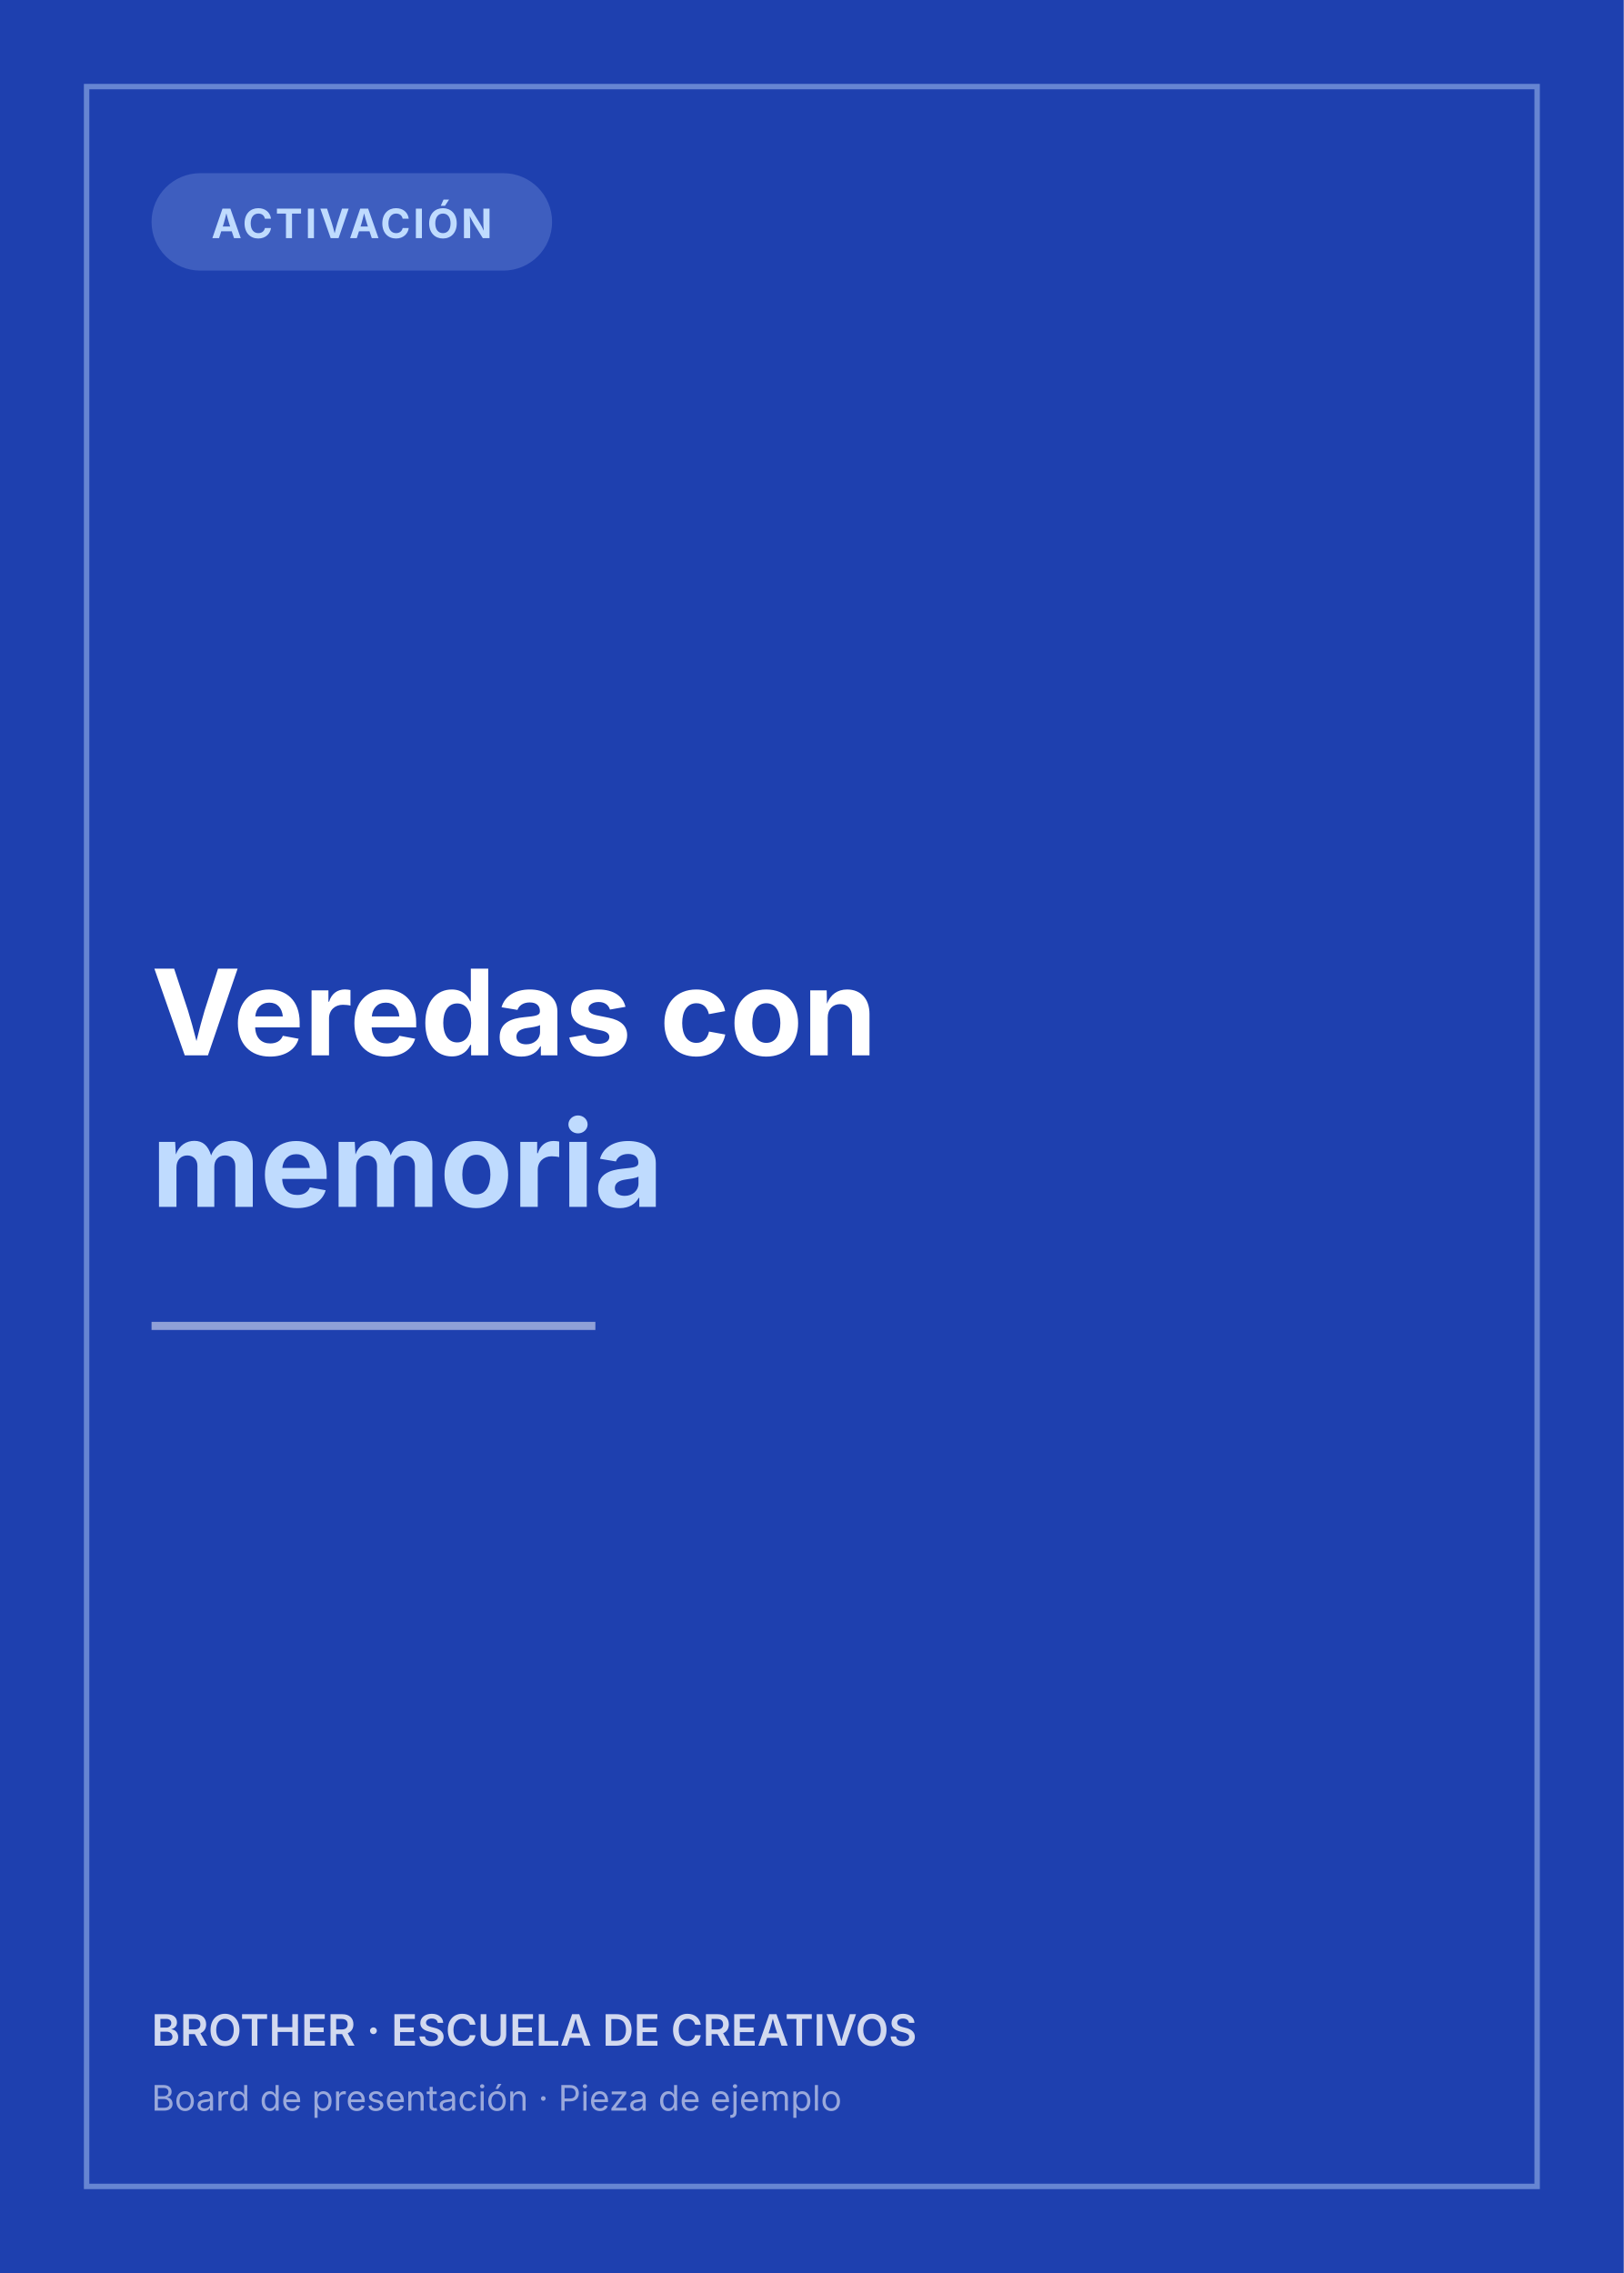
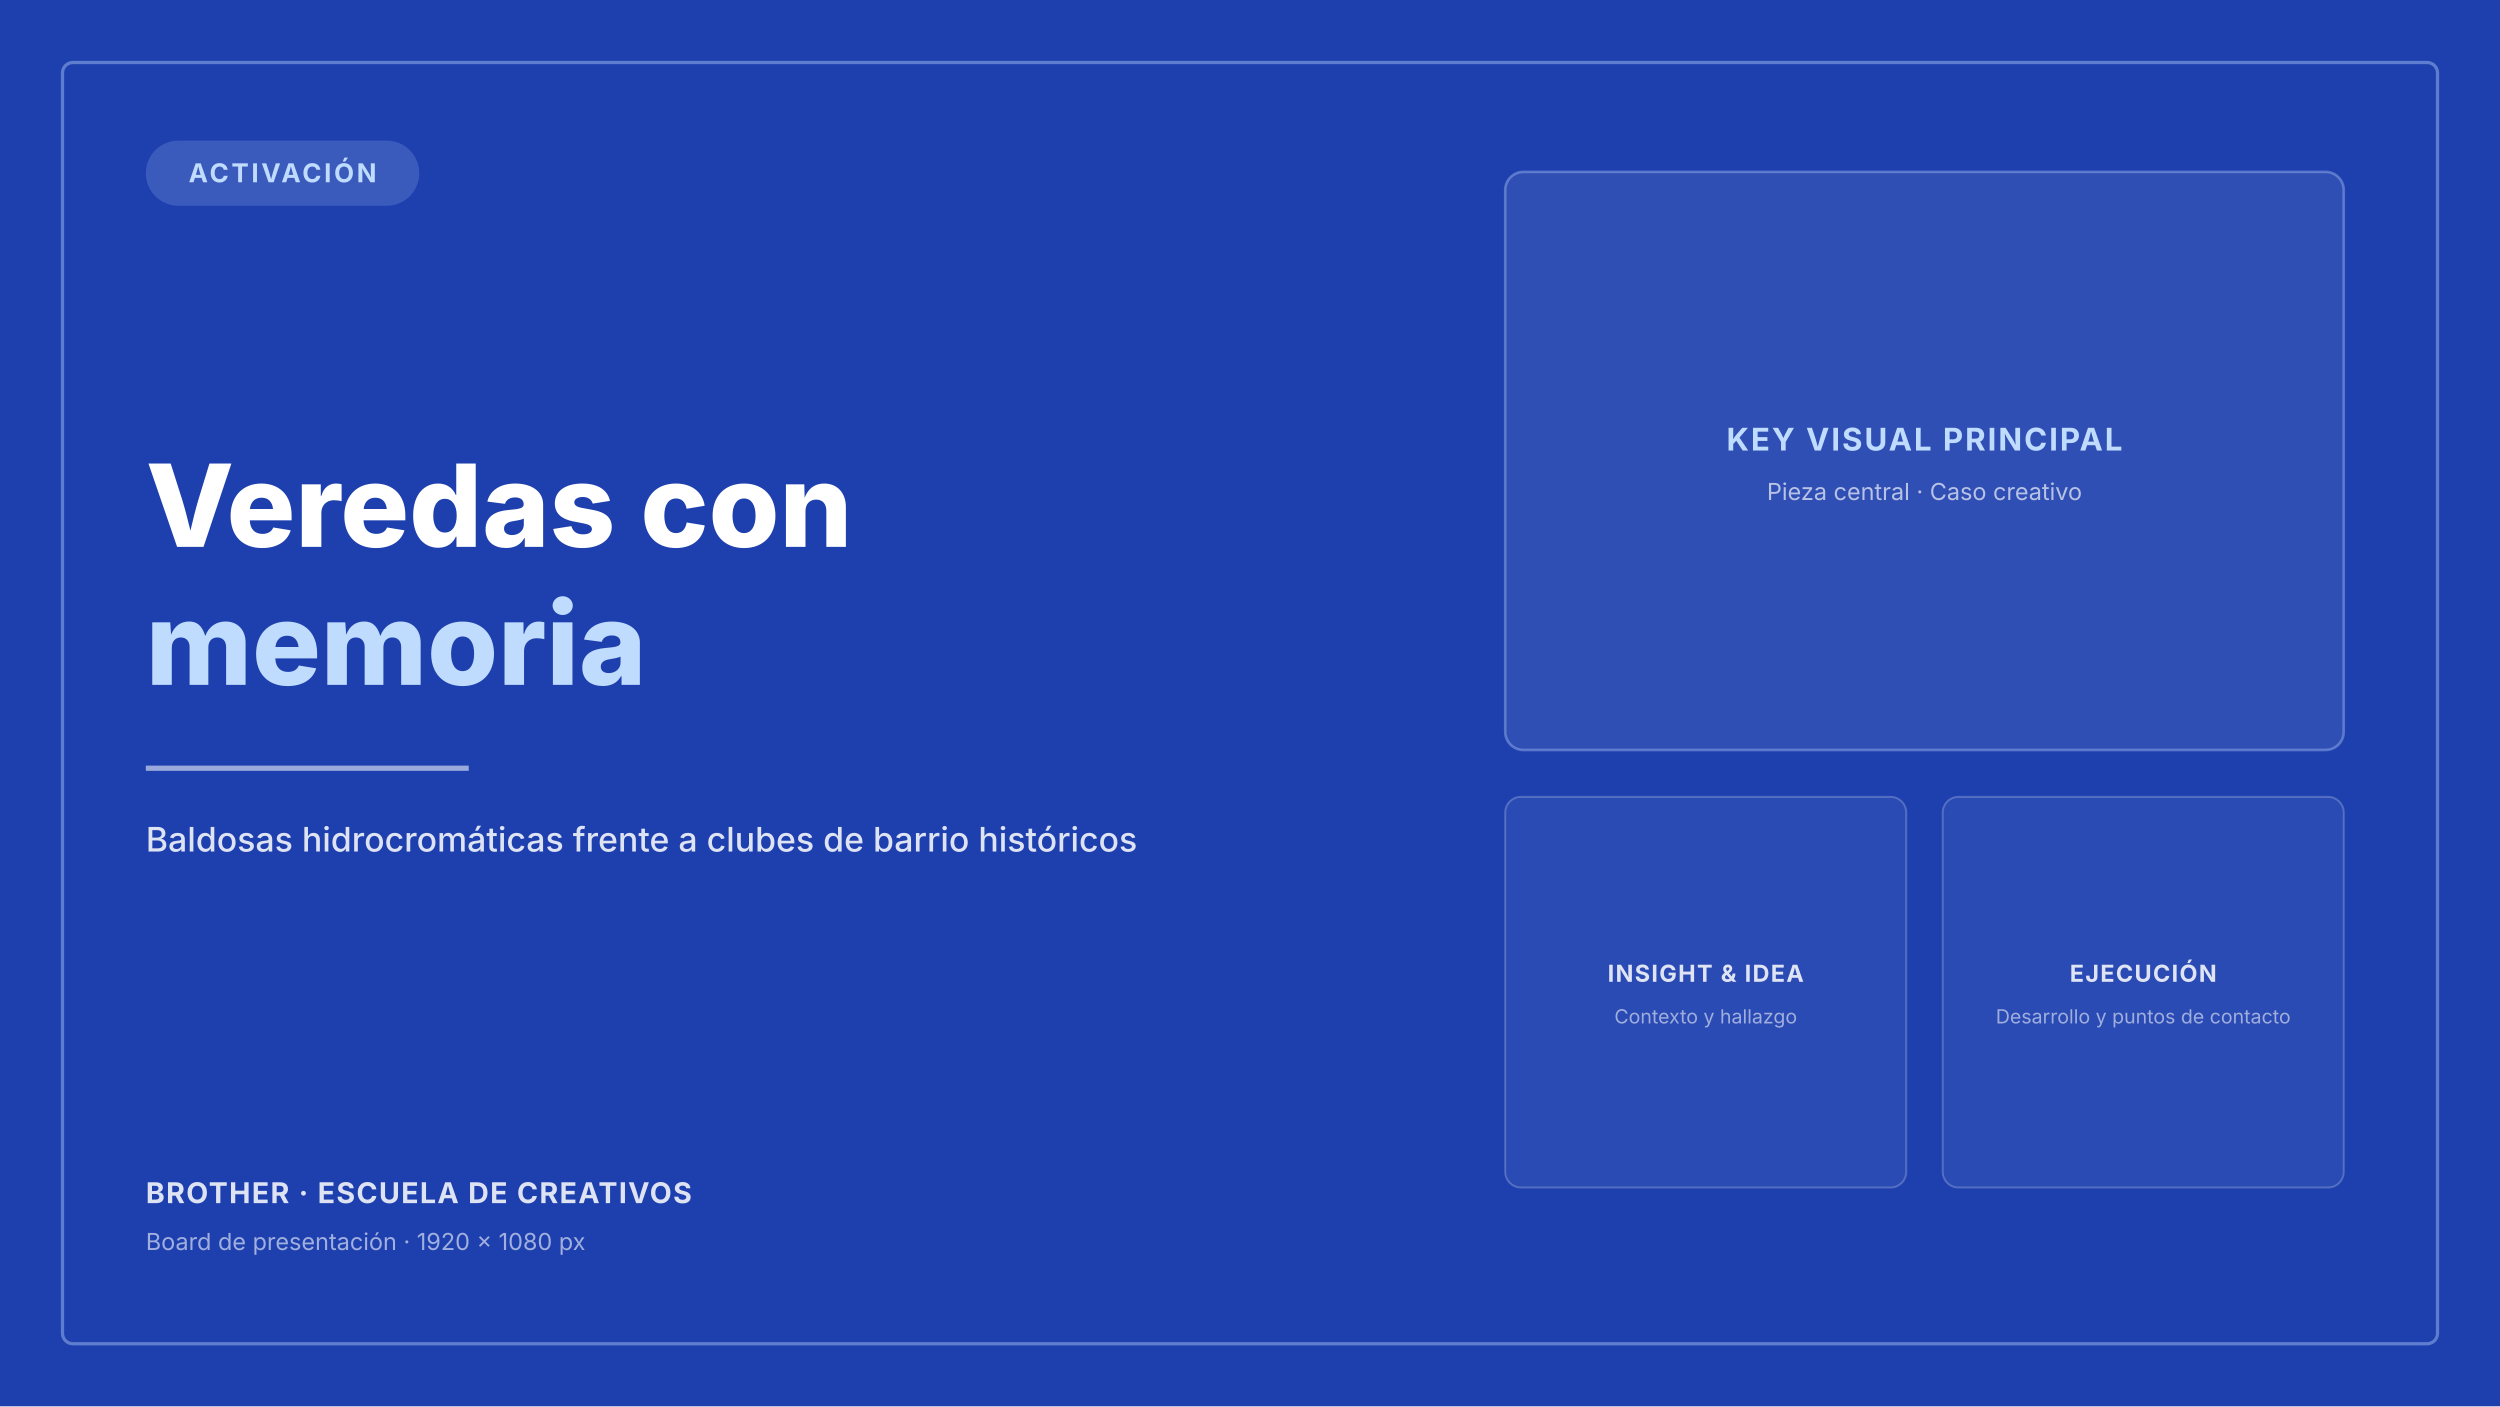
- <svg xmlns="http://www.w3.org/2000/svg" viewBox="0 0 600 840" width="600" height="840">
-   <rect width="600" height="840" fill="#1e40af" />
-   <rect x="32" y="32" width="536" height="776" fill="none" stroke="#bfdbfe" stroke-width="2" stroke-opacity="0.45" />
-   <rect x="56" y="64" width="148" height="36" rx="18" fill="#bfdbfe" fill-opacity="0.2" />
-   <text x="130" y="88" font-family="Inter, Arial, sans-serif" font-size="15" font-weight="700" fill="#bfdbfe" text-anchor="middle" letter-spacing="1">ACTIVACIÓN</text>
-   <text x="56" y="390" font-family="Inter, Arial, sans-serif" font-size="44" font-weight="700" fill="#ffffff">Veredas con</text>
-   <text x="56" y="446" font-family="Inter, Arial, sans-serif" font-size="44" font-weight="700" fill="#bfdbfe">memoria</text>
-   <line x1="56" y1="490" x2="220" y2="490" stroke="#ffffff" stroke-width="3" stroke-opacity="0.5" />
-   <text x="56" y="756" font-family="Inter, Arial, sans-serif" font-size="16" font-weight="600" fill="#ffffff" fill-opacity="0.8">BROTHER · ESCUELA DE CREATIVOS</text>
-   <text x="56" y="780" font-family="Inter, Arial, sans-serif" font-size="13" fill="#ffffff" fill-opacity="0.55">Board de presentación · Pieza de ejemplo</text>
+ <svg xmlns="http://www.w3.org/2000/svg" viewBox="0 0 1920 1080" width="1920" height="1080">
+   <rect width="1920" height="1080" fill="#1e40af" />
+   <rect x="48" y="48" width="1824" height="984" rx="8" fill="none" stroke="#bfdbfe" stroke-width="2.5" stroke-opacity="0.4" />
+   <rect x="112" y="108" width="210" height="50" rx="25" fill="#bfdbfe" fill-opacity="0.18" />
+   <text x="217" y="140" font-family="Inter, Arial, sans-serif" font-size="20" font-weight="700" fill="#bfdbfe" text-anchor="middle" letter-spacing="2">ACTIVACIÓN</text>
+   <text x="112" y="420" font-family="Inter, Arial, sans-serif" font-size="88" font-weight="800" fill="#ffffff">Veredas con</text>
+   <text x="112" y="526" font-family="Inter, Arial, sans-serif" font-size="88" font-weight="800" fill="#bfdbfe">memoria</text>
+   <line x1="112" y1="590" x2="360" y2="590" stroke="#ffffff" stroke-width="4" stroke-opacity="0.55" />
+   <text x="112" y="654" font-family="Inter, Arial, sans-serif" font-size="26" font-weight="500" fill="#ffffff" fill-opacity="0.85">Baldosas hidrocromáticas frente a clubes de barrio históricos</text>
+   <rect x="1156" y="132" width="644" height="444" rx="14" fill="#ffffff" fill-opacity="0.08" stroke="#bfdbfe" stroke-opacity="0.35" stroke-width="2" />
+   <text x="1478" y="346" font-family="Inter, Arial, sans-serif" font-size="24" font-weight="700" fill="#bfdbfe" text-anchor="middle" letter-spacing="1.5">KEY VISUAL PRINCIPAL</text>
+   <text x="1478" y="384" font-family="Inter, Arial, sans-serif" font-size="18" fill="#ffffff" fill-opacity="0.65" text-anchor="middle">Pieza central · Caso creativo</text>
+   <rect x="1156" y="612" width="308" height="300" rx="12" fill="#ffffff" fill-opacity="0.06" stroke="#ffffff" stroke-opacity="0.22" stroke-width="1.5" />
+   <text x="1310" y="754" font-family="Inter, Arial, sans-serif" font-size="18" font-weight="700" fill="#ffffff" fill-opacity="0.85" text-anchor="middle" letter-spacing="1">INSIGHT &amp; IDEA</text>
+   <text x="1310" y="786" font-family="Inter, Arial, sans-serif" font-size="15" fill="#ffffff" fill-opacity="0.55" text-anchor="middle">Contexto y hallazgo</text>
+   <rect x="1492" y="612" width="308" height="300" rx="12" fill="#ffffff" fill-opacity="0.06" stroke="#ffffff" stroke-opacity="0.22" stroke-width="1.5" />
+   <text x="1646" y="754" font-family="Inter, Arial, sans-serif" font-size="18" font-weight="700" fill="#ffffff" fill-opacity="0.85" text-anchor="middle" letter-spacing="1">EJECUCIÓN</text>
+   <text x="1646" y="786" font-family="Inter, Arial, sans-serif" font-size="15" fill="#ffffff" fill-opacity="0.55" text-anchor="middle">Desarrollo y puntos de contacto</text>
+   <text x="112" y="924" font-family="Inter, Arial, sans-serif" font-size="22" font-weight="700" fill="#ffffff" fill-opacity="0.85" letter-spacing="1">BROTHER · ESCUELA DE CREATIVOS</text>
+   <text x="112" y="960" font-family="Inter, Arial, sans-serif" font-size="18" fill="#ffffff" fill-opacity="0.58">Board de presentación · 1920 × 1080 px</text>
</svg>
